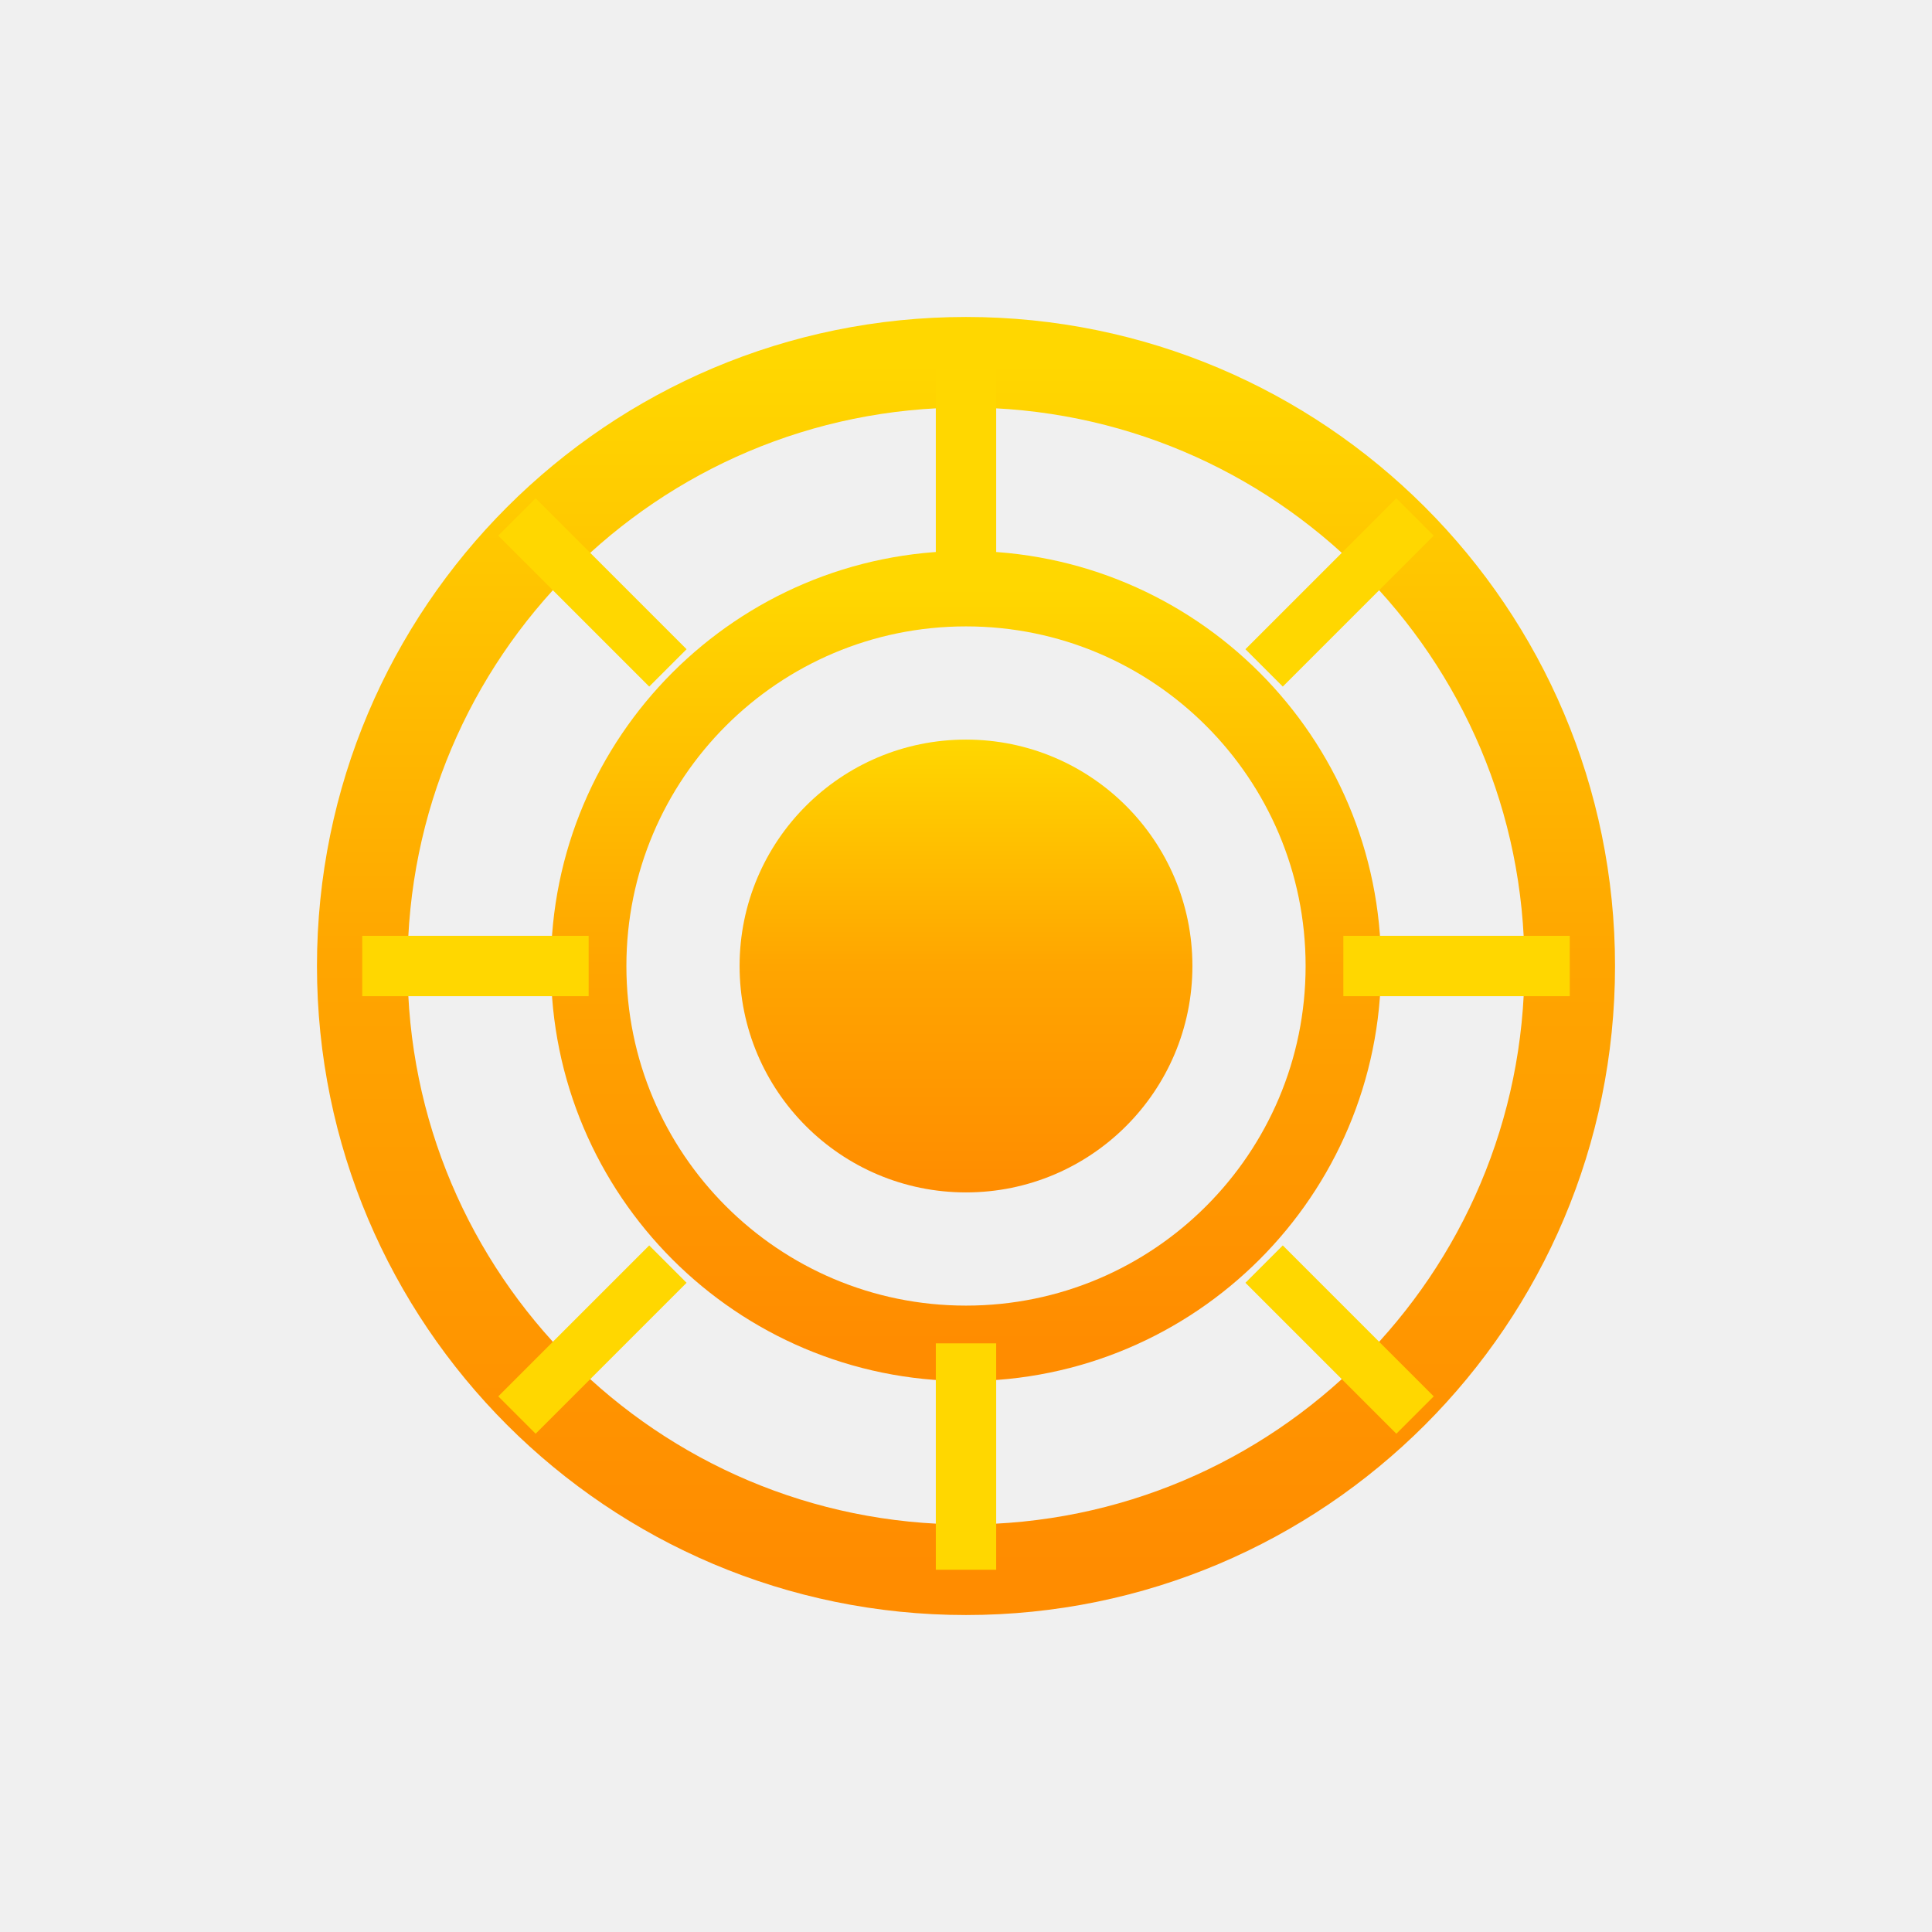
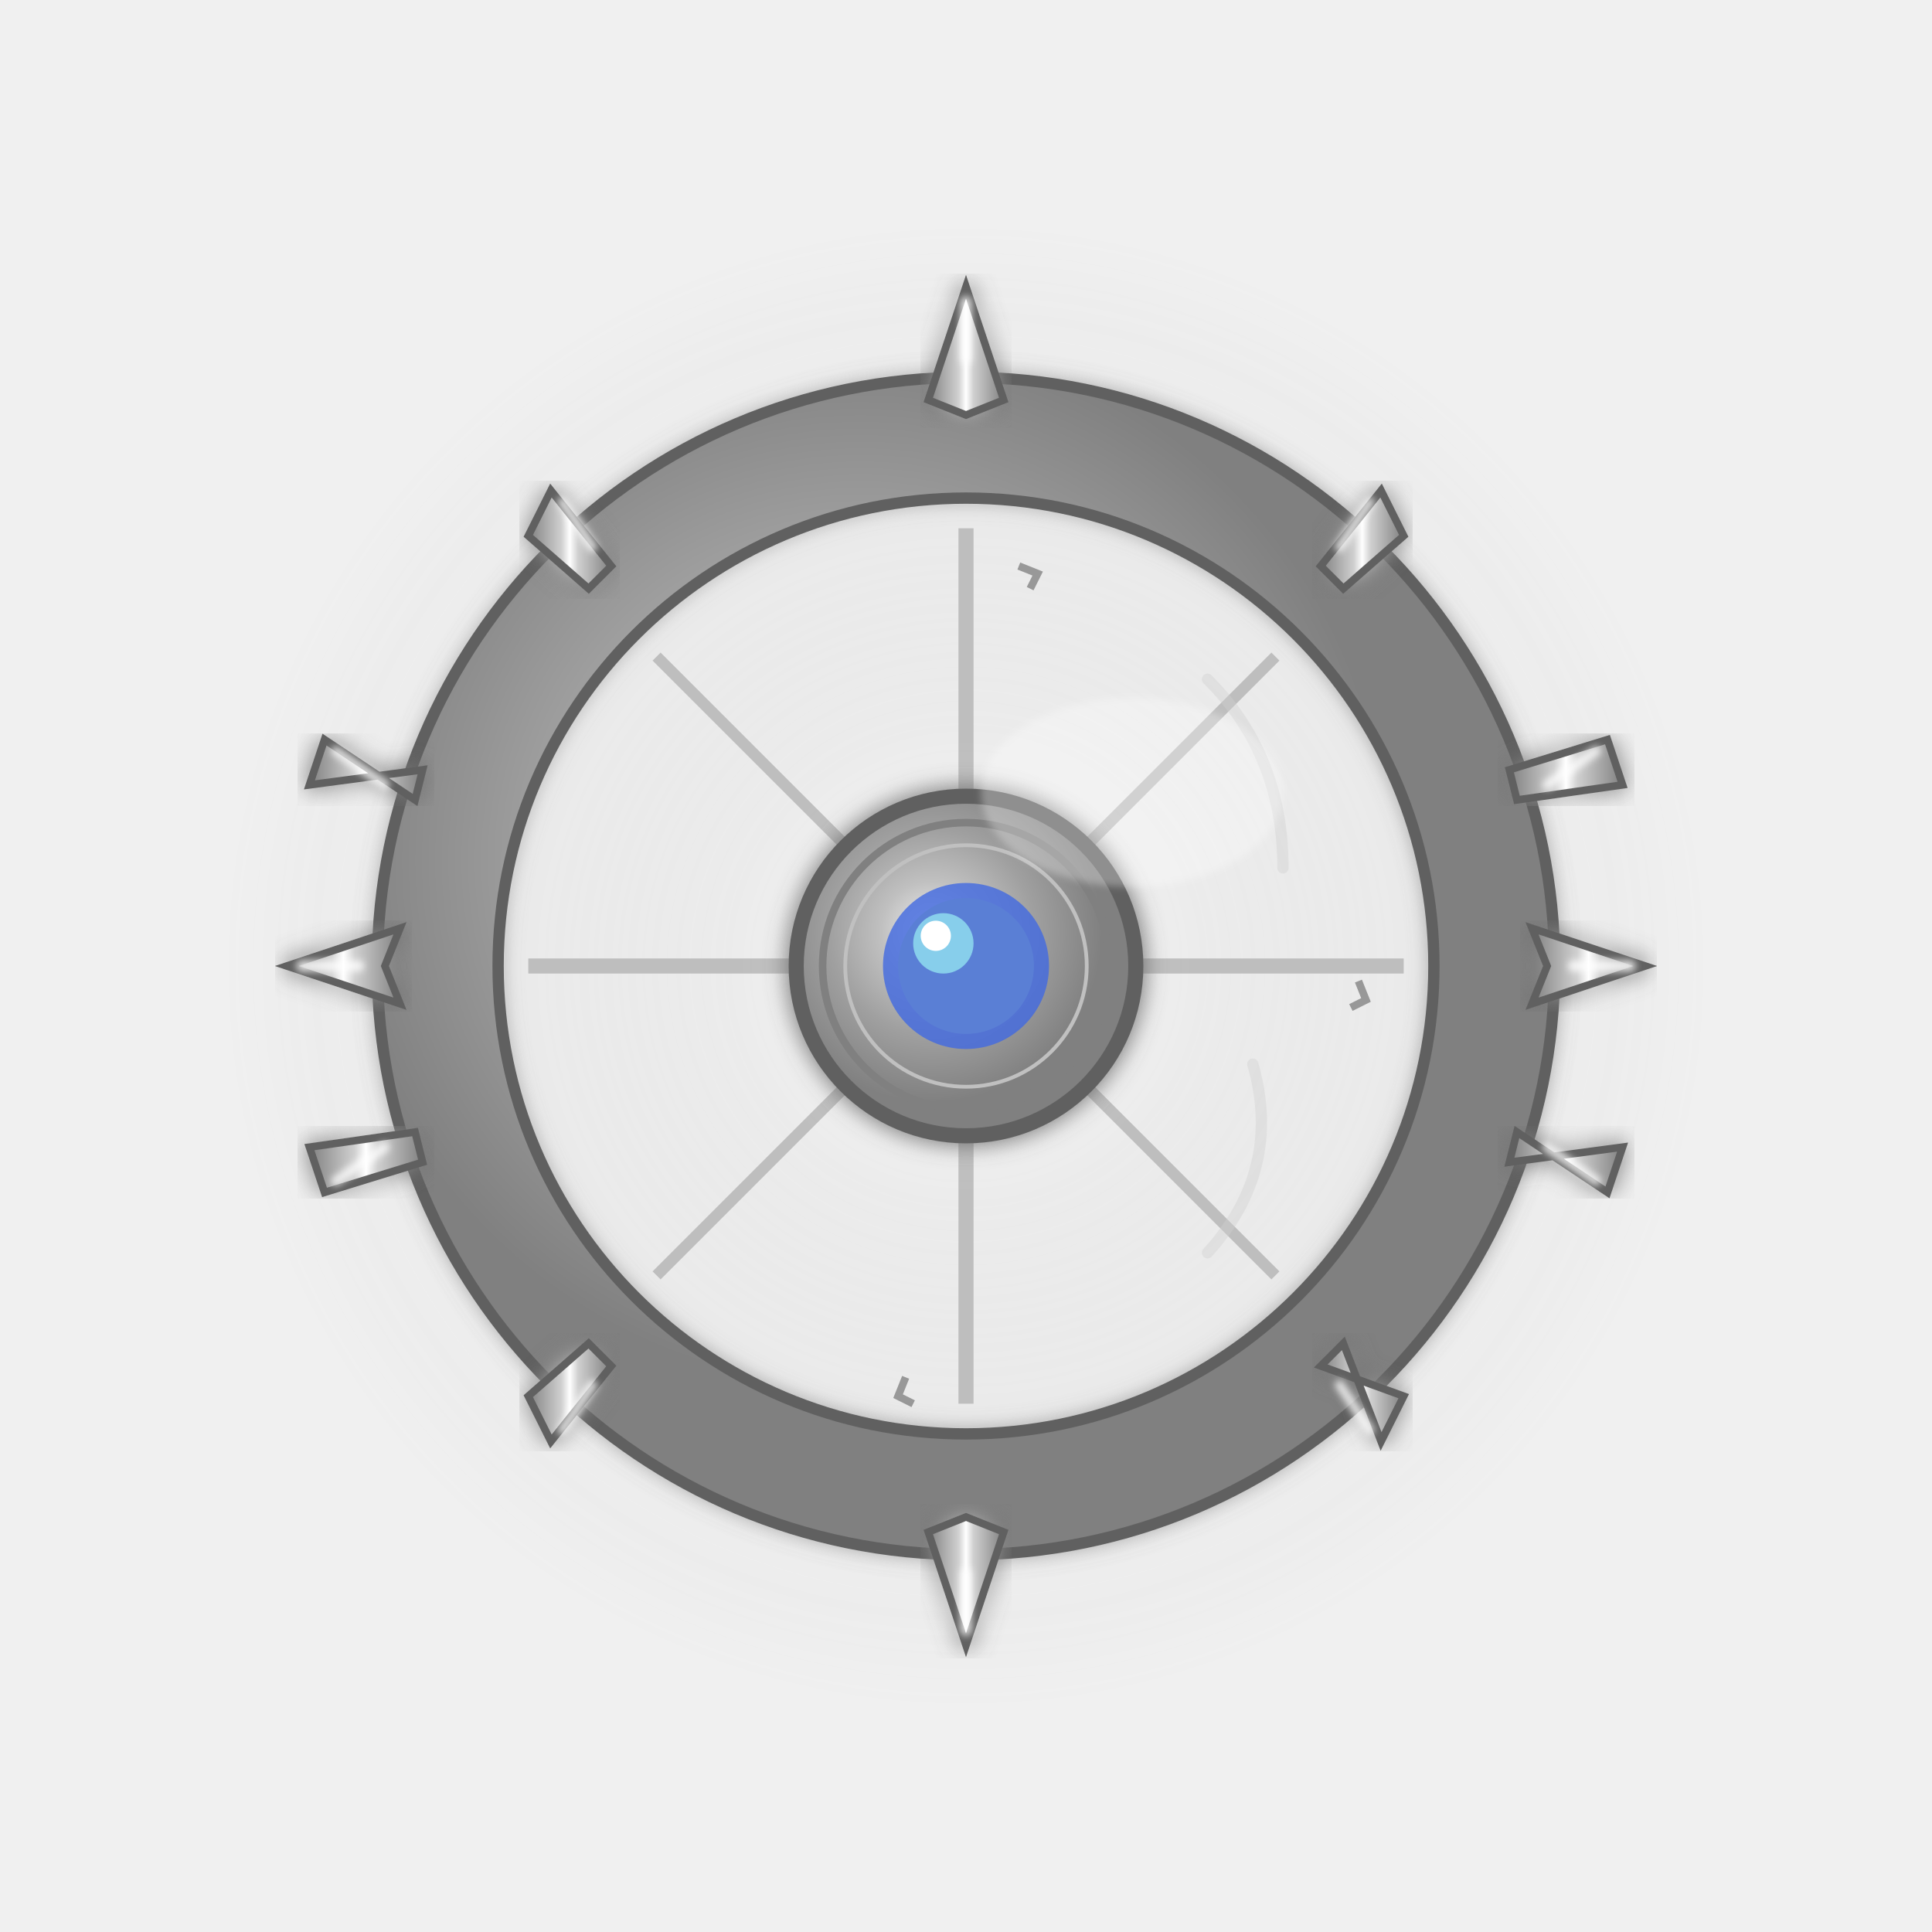
<svg xmlns="http://www.w3.org/2000/svg" viewBox="0 0 512 512">
  <defs>
-     <linearGradient id="g_chakram" x1="0.5" y1="0" x2="0.5" y2="1">
-       <stop offset="0" stop-color="#FFD700" />
-       <stop offset="0.5" stop-color="#FFA500" />
-       <stop offset="1" stop-color="#FF8C00" />
+     <radialGradient id="g_silver" cx="0.4" cy="0.4">
+       <stop offset="0" stop-color="#F0F0F0" />
+       <stop offset="0.3" stop-color="#C0C0C0" />
+       <stop offset="0.6" stop-color="#A0A0A0" />
+       <stop offset="1" stop-color="#808080" />
+     </radialGradient>
+     <linearGradient id="g_edge" x1="0" y1="0.5" x2="1" y2="0.5">
+       <stop offset="0" stop-color="#808080" />
+       <stop offset="0.4" stop-color="#D0D0D0" />
+       <stop offset="0.5" stop-color="#FFFFFF" />
+       <stop offset="0.6" stop-color="#D0D0D0" />
+       <stop offset="1" stop-color="#808080" />
    </linearGradient>
+     <radialGradient id="g_glow" cx="0.5" cy="0.5">
+       <stop offset="0" stop-color="#FFFFFF" stop-opacity="0.6" />
+       <stop offset="0.5" stop-color="#C0C0C0" stop-opacity="0.3" />
+       <stop offset="1" stop-color="#808080" stop-opacity="0" />
+     </radialGradient>
+     <filter id="glow_blade">
+       <feGaussianBlur stdDeviation="3" result="coloredBlur" />
+       <feMerge>
+         <feMergeNode in="coloredBlur" />
+         <feMergeNode in="SourceGraphic" />
+       </feMerge>
+     </filter>
+     <filter id="shine">
+       <feGaussianBlur stdDeviation="1" />
+     </filter>
  </defs>
-   <circle cx="256" cy="256" r="160" fill="none" stroke="url(#g_chakram)" stroke-width="24" />
-   <circle cx="256" cy="256" r="100" fill="none" stroke="url(#g_chakram)" stroke-width="20" />
-   <circle cx="256" cy="256" r="60" fill="url(#g_chakram)" />
-   <line x1="256" y1="96" x2="256" y2="156" stroke="#FFD700" stroke-width="16" />
-   <line x1="256" y1="356" x2="256" y2="416" stroke="#FFD700" stroke-width="16" />
-   <line x1="416" y1="256" x2="356" y2="256" stroke="#FFD700" stroke-width="16" />
-   <line x1="156" y1="256" x2="96" y2="256" stroke="#FFD700" stroke-width="16" />
-   <path d="M335 177 L375 137" stroke="#FFD700" stroke-width="14" />
-   <path d="M335 335 L375 375" stroke="#FFD700" stroke-width="14" />
-   <path d="M177 335 L137 375" stroke="#FFD700" stroke-width="14" />
-   <path d="M177 177 L137 137" stroke="#FFD700" stroke-width="14" />
+   <circle cx="256" cy="256" r="200" fill="url(#g_glow)" opacity="0.4" />
+   <circle cx="256" cy="256" r="140" fill="none" stroke="url(#g_silver)" stroke-width="32" filter="url(#glow_blade)" />
+   <circle cx="256" cy="256" r="124" fill="none" stroke="#606060" stroke-width="3" />
+   <circle cx="256" cy="256" r="156" fill="none" stroke="#606060" stroke-width="3" />
+   <g>
+     <path d="M 256 76 L 246 106 L 256 110 L 266 106 Z" fill="url(#g_edge)" stroke="#606060" stroke-width="2" filter="url(#glow_blade)" />
+     <path d="M 366 130 L 350 150 L 356 156 L 372 142 Z" fill="url(#g_edge)" stroke="#606060" stroke-width="2" filter="url(#glow_blade)" />
+     <path d="M 426 196 L 400 204 L 402 212 L 430 208 Z" fill="url(#g_edge)" stroke="#606060" stroke-width="2" filter="url(#glow_blade)" />
+     <path d="M 436 256 L 406 246 L 410 256 L 406 266 Z" fill="url(#g_edge)" stroke="#606060" stroke-width="2" filter="url(#glow_blade)" />
+     <path d="M 426 316 L 402 300 L 400 308 L 430 304 Z" fill="url(#g_edge)" stroke="#606060" stroke-width="2" filter="url(#glow_blade)" />
+     <path d="M 366 382 L 356 356 L 350 362 L 372 370 Z" fill="url(#g_edge)" stroke="#606060" stroke-width="2" filter="url(#glow_blade)" />
+     <path d="M 256 436 L 266 406 L 256 402 L 246 406 Z" fill="url(#g_edge)" stroke="#606060" stroke-width="2" filter="url(#glow_blade)" />
+     <path d="M 146 382 L 140 370 L 156 356 L 162 362 Z" fill="url(#g_edge)" stroke="#606060" stroke-width="2" filter="url(#glow_blade)" />
+     <path d="M 86 316 L 82 304 L 110 300 L 112 308 Z" fill="url(#g_edge)" stroke="#606060" stroke-width="2" filter="url(#glow_blade)" />
+     <path d="M 76 256 L 106 266 L 102 256 L 106 246 Z" fill="url(#g_edge)" stroke="#606060" stroke-width="2" filter="url(#glow_blade)" />
+     <path d="M 86 196 L 110 212 L 112 204 L 82 208 Z" fill="url(#g_edge)" stroke="#606060" stroke-width="2" filter="url(#glow_blade)" />
+     <path d="M 146 130 L 162 150 L 156 156 L 140 142 Z" fill="url(#g_edge)" stroke="#606060" stroke-width="2" filter="url(#glow_blade)" />
+   </g>
+   <g opacity="0.8" filter="url(#shine)">
+     <line x1="256" y1="80" x2="256" y2="95" stroke="#FFFFFF" stroke-width="3" stroke-linecap="round" />
+     <line x1="363" y1="133" x2="355" y2="145" stroke="#FFFFFF" stroke-width="2.5" stroke-linecap="round" />
+     <line x1="423" y1="199" x2="410" y2="208" stroke="#FFFFFF" stroke-width="2.5" stroke-linecap="round" />
+     <line x1="432" y1="256" x2="417" y2="256" stroke="#FFFFFF" stroke-width="3" stroke-linecap="round" />
+     <line x1="423" y1="313" x2="410" y2="304" stroke="#FFFFFF" stroke-width="2.5" stroke-linecap="round" />
+     <line x1="363" y1="379" x2="355" y2="367" stroke="#FFFFFF" stroke-width="2.5" stroke-linecap="round" />
+     <line x1="256" y1="432" x2="256" y2="417" stroke="#FFFFFF" stroke-width="3" stroke-linecap="round" />
+     <line x1="149" y1="379" x2="157" y2="367" stroke="#FFFFFF" stroke-width="2.5" stroke-linecap="round" />
+     <line x1="89" y1="313" x2="102" y2="304" stroke="#FFFFFF" stroke-width="2.5" stroke-linecap="round" />
+     <line x1="80" y1="256" x2="95" y2="256" stroke="#FFFFFF" stroke-width="3" stroke-linecap="round" />
+     <line x1="89" y1="199" x2="102" y2="208" stroke="#FFFFFF" stroke-width="2.5" stroke-linecap="round" />
+     <line x1="149" y1="133" x2="157" y2="145" stroke="#FFFFFF" stroke-width="2.5" stroke-linecap="round" />
+   </g>
+   <g opacity="0.6">
+     <line x1="256" y1="140" x2="256" y2="372" stroke="#A0A0A0" stroke-width="4" />
+     <line x1="140" y1="256" x2="372" y2="256" stroke="#A0A0A0" stroke-width="4" />
+     <line x1="174" y1="174" x2="338" y2="338" stroke="#A0A0A0" stroke-width="3" />
+     <line x1="338" y1="174" x2="174" y2="338" stroke="#A0A0A0" stroke-width="3" />
+   </g>
+   <circle cx="256" cy="256" r="45" fill="url(#g_silver)" stroke="#606060" stroke-width="4" filter="url(#glow_blade)" />
+   <circle cx="256" cy="256" r="38" fill="none" stroke="#808080" stroke-width="2" />
+   <circle cx="256" cy="256" r="32" fill="none" stroke="#C0C0C0" stroke-width="1" />
+   <circle cx="256" cy="256" r="22" fill="#4169E1" opacity="0.8" />
+   <circle cx="256" cy="256" r="18" fill="#5A7FD5" />
+   <circle cx="250" cy="250" r="8" fill="#87CEEB" />
+   <circle cx="248" cy="248" r="4" fill="#FFFFFF" />
+   <g opacity="0.6">
+     <path d="M 270 150 L 275 152 L 273 156" fill="none" stroke="#606060" stroke-width="2" />
+     <path d="M 360 260 L 362 265 L 358 267" fill="none" stroke="#606060" stroke-width="2" />
+     <path d="M 240 365 L 238 370 L 242 372" fill="none" stroke="#606060" stroke-width="2" />
+   </g>
+   <g opacity="0.4">
+     <path d="M 320 180 Q 340 200 340 230" fill="none" stroke="#D0D0D0" stroke-width="3" stroke-linecap="round" />
+     <path d="M 332 282 Q 340 310 320 332" fill="none" stroke="#D0D0D0" stroke-width="3" stroke-linecap="round" />
+   </g>
+   <ellipse cx="300" cy="210" rx="40" ry="25" fill="#FFFFFF" opacity="0.3" filter="url(#shine)" />
</svg>
